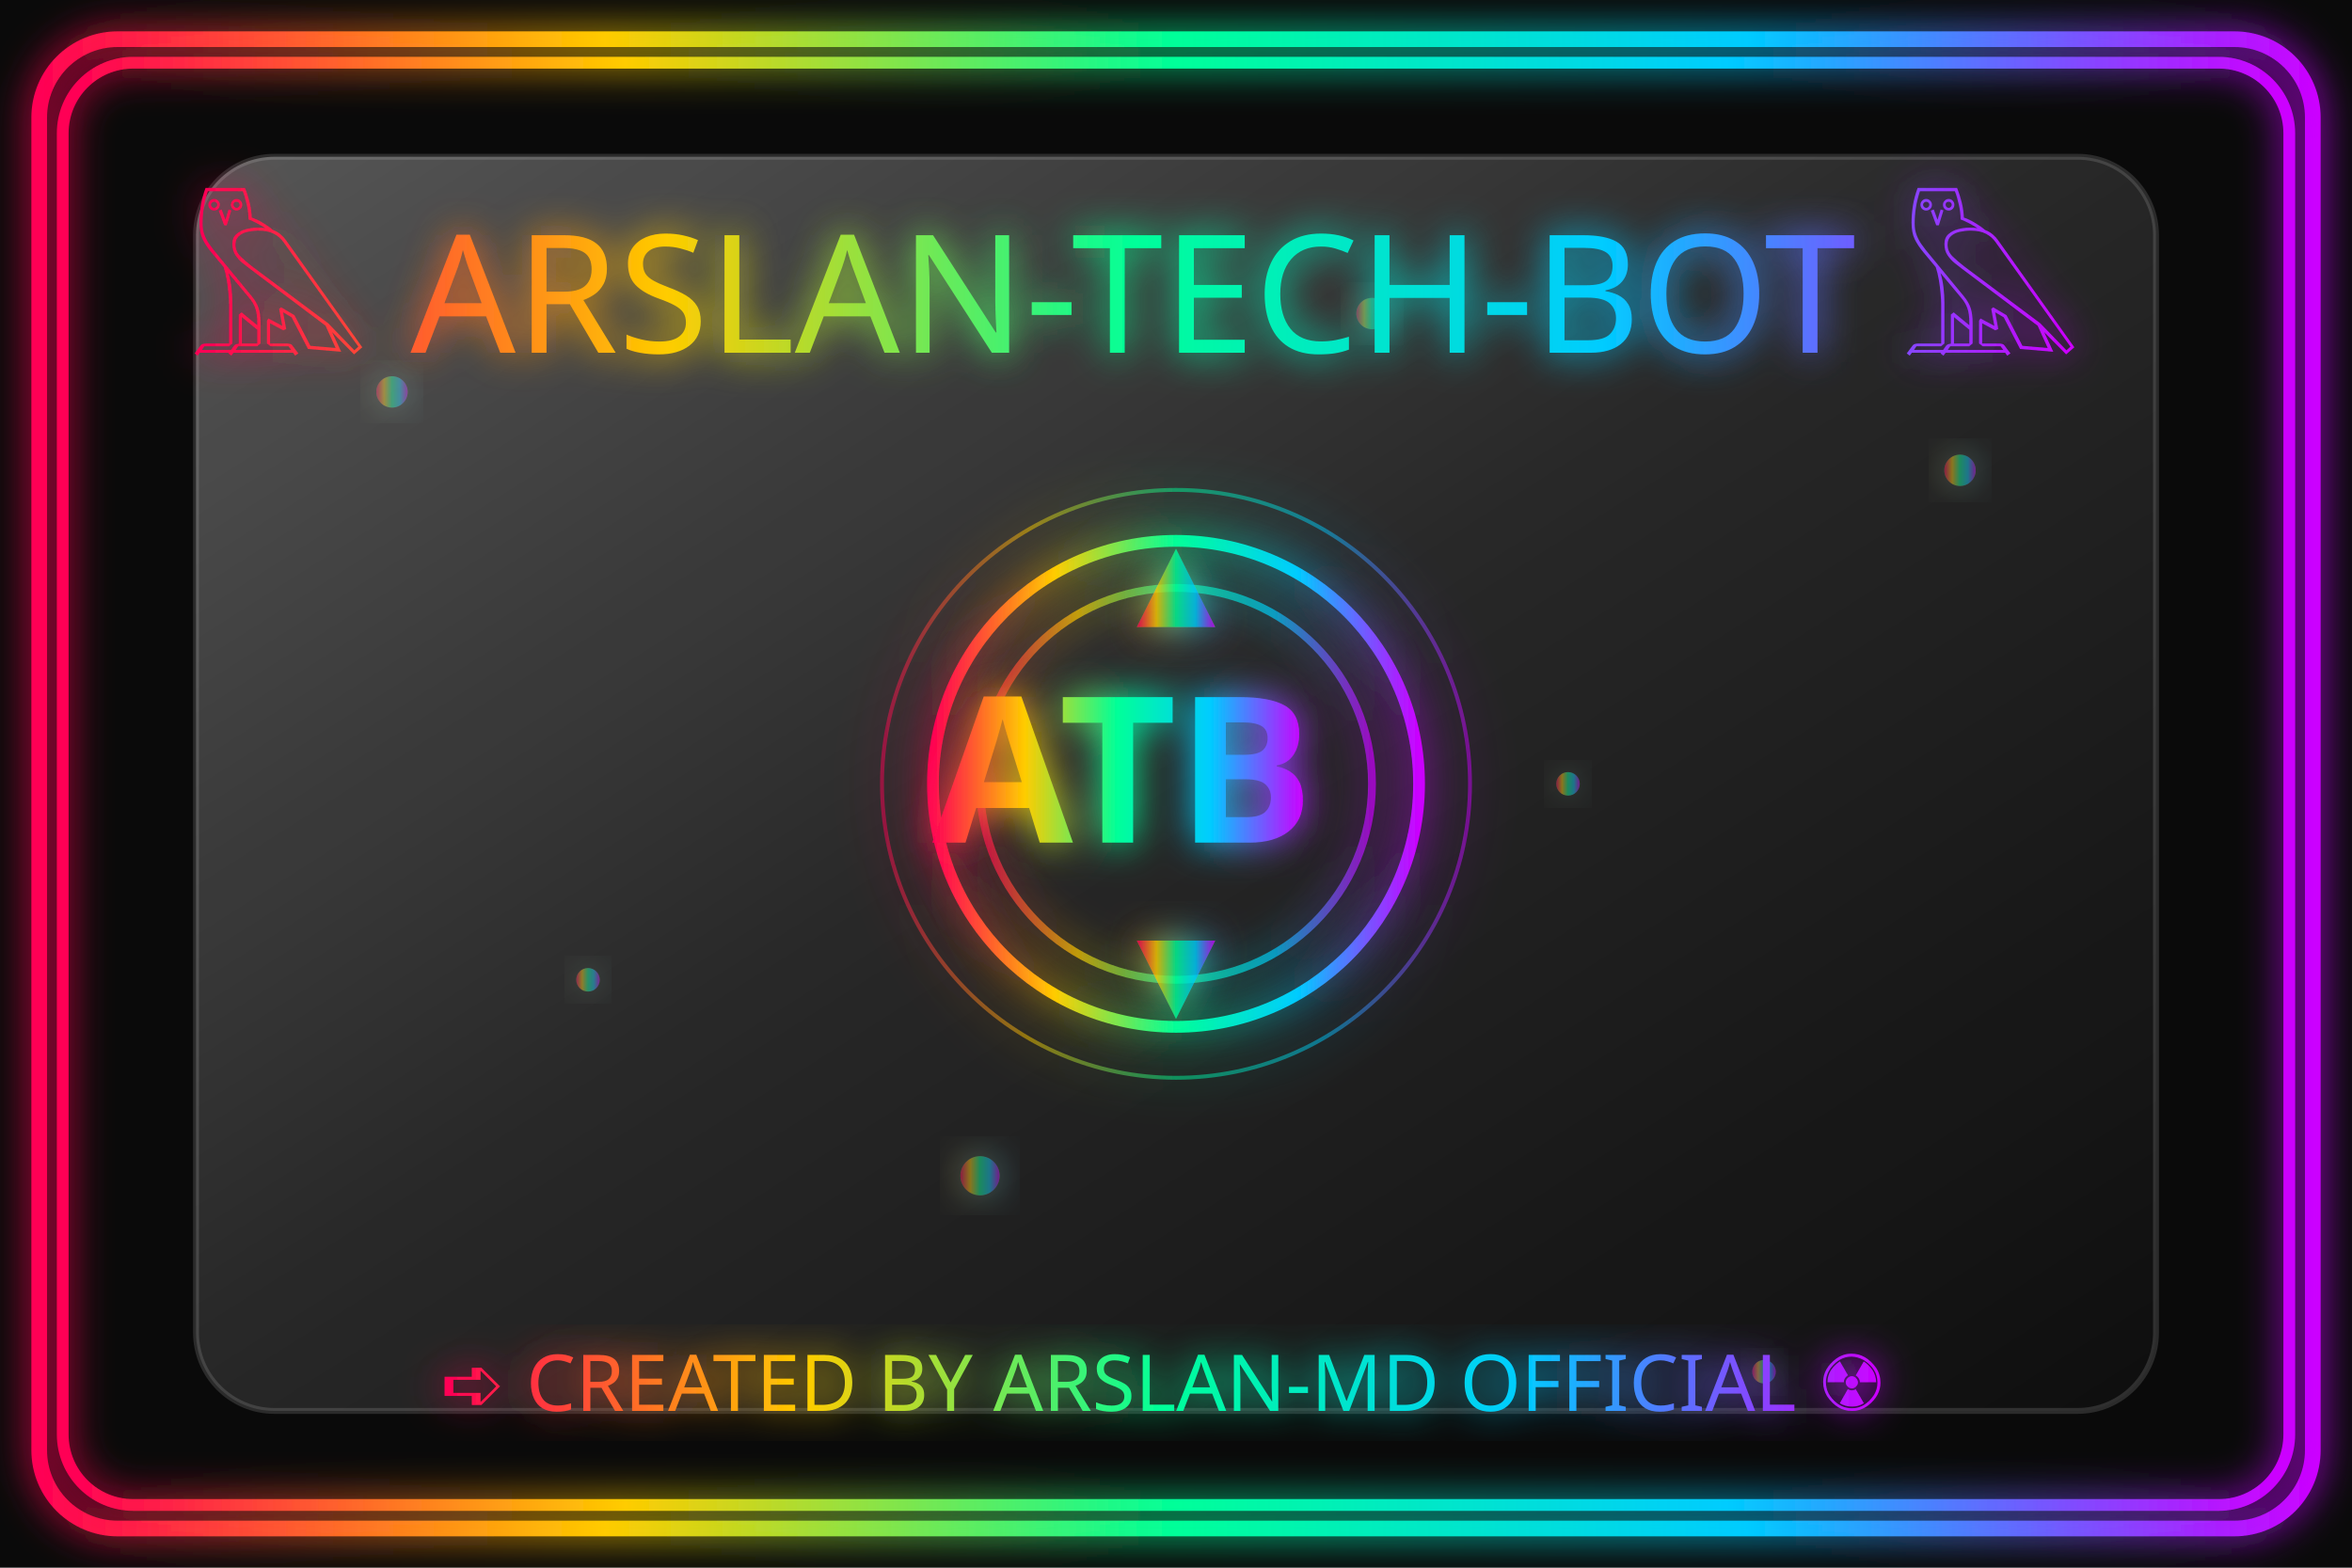
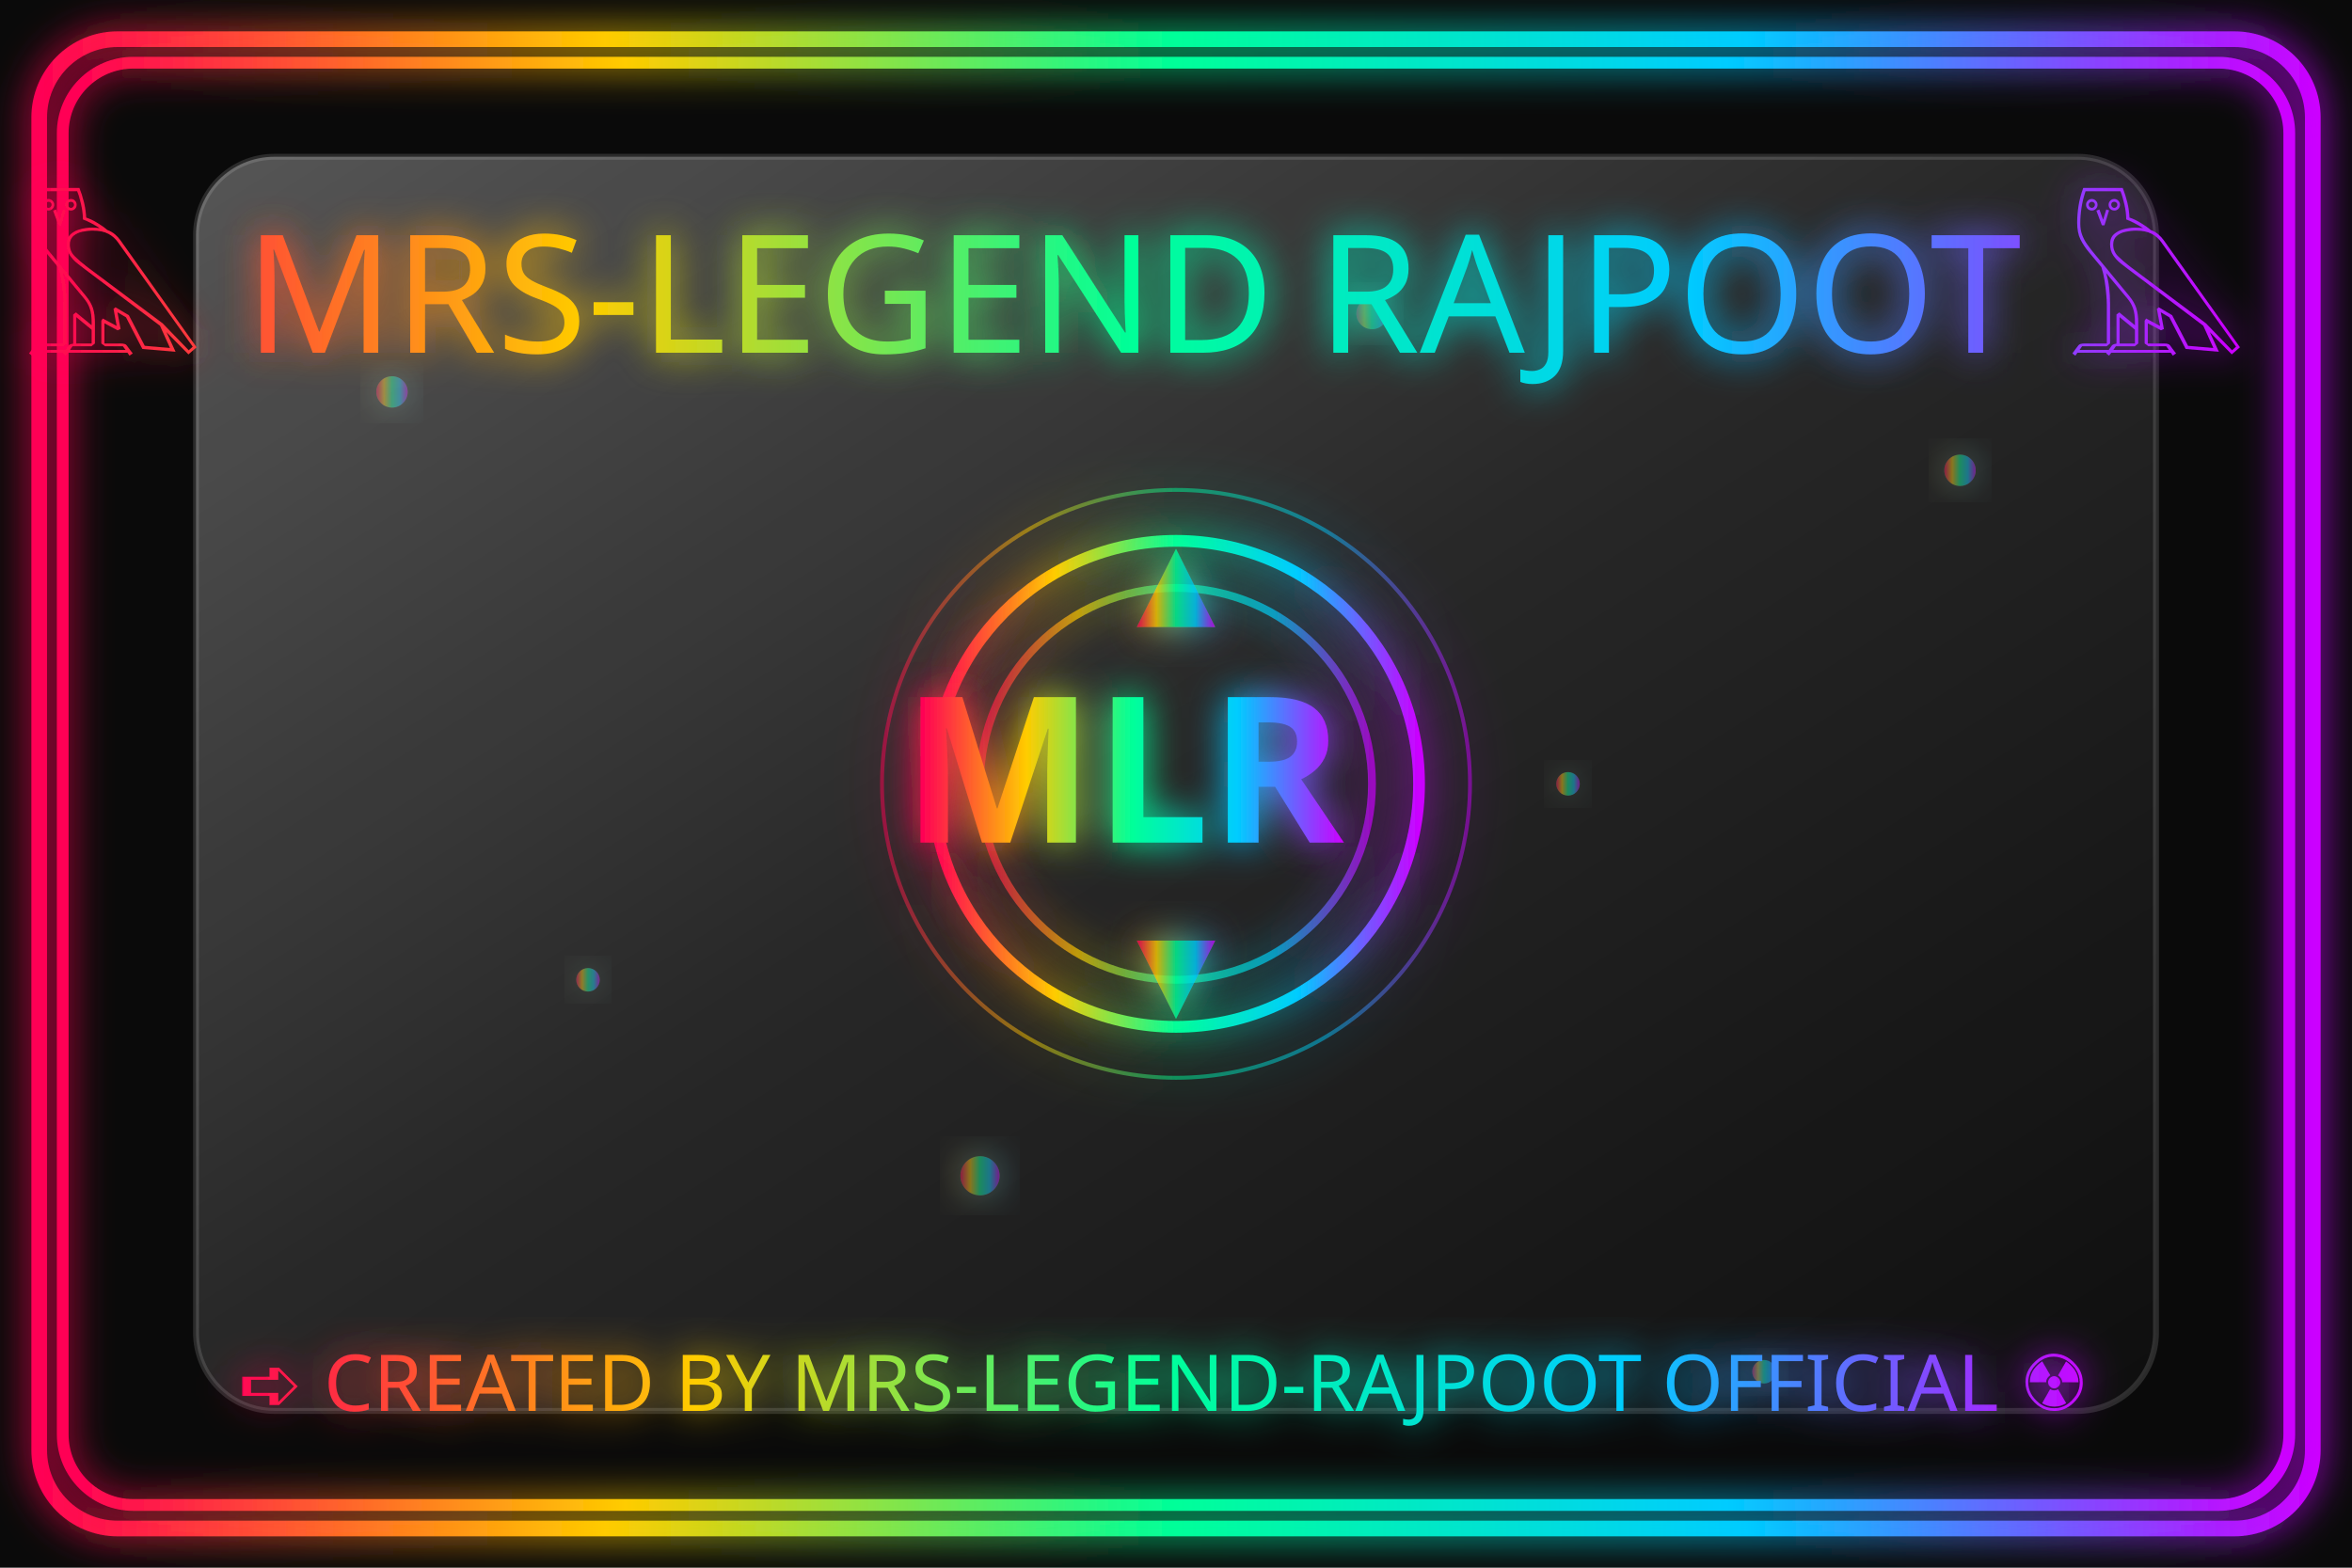
<svg xmlns="http://www.w3.org/2000/svg" width="100%" height="100%" viewBox="0 0 600 400">
  <defs>
    <linearGradient id="rainbow" x1="0%" y1="0%" x2="100%" y2="0%">
      <stop offset="0%" stop-color="#ff0055">
        <animate attributeName="offset" values="0;1" dur="3.5s" repeatCount="indefinite" />
      </stop>
      <stop offset="25%" stop-color="#ffcc00">
        <animate attributeName="offset" values="0.25;0" dur="3.5s" repeatCount="indefinite" />
      </stop>
      <stop offset="50%" stop-color="#00ff99">
        <animate attributeName="offset" values="0.5;1" dur="3.5s" repeatCount="indefinite" />
      </stop>
      <stop offset="75%" stop-color="#00ccff">
        <animate attributeName="offset" values="0.75;0.25" dur="3.5s" repeatCount="indefinite" />
      </stop>
      <stop offset="100%" stop-color="#cc00ff">
        <animate attributeName="offset" values="1;0.5" dur="3.5s" repeatCount="indefinite" />
      </stop>
    </linearGradient>
    <linearGradient id="shine" x1="0%" y1="0%" x2="100%" y2="100%">
      <stop offset="0%" stop-color="#ffffff" stop-opacity="0.3" />
      <stop offset="50%" stop-color="#ffffff" stop-opacity="0.1" />
      <stop offset="100%" stop-color="#ffffff" stop-opacity="0" />
    </linearGradient>
    <filter id="glow" x="-50%" y="-50%" width="200%" height="200%">
      <feGaussianBlur in="SourceGraphic" stdDeviation="5" result="blur" />
      <feMerge>
        <feMergeNode in="blur" />
        <feMergeNode in="SourceGraphic" />
      </feMerge>
    </filter>
  </defs>
  <rect width="100%" height="100%" fill="#0a0a0a" />
  <rect width="100%" height="100%" fill="url(#grid)" opacity="0.1" />
  <g>
    <circle cx="100" cy="100" r="4" fill="url(#rainbow)" filter="url(#glow)">
      <animate attributeName="cy" values="100;380;100" dur="6s" repeatCount="indefinite" />
      <animate attributeName="cx" values="100;500;100" dur="12s" repeatCount="indefinite" />
    </circle>
    <circle cx="400" cy="200" r="3" fill="url(#rainbow)" filter="url(#glow)">
      <animate attributeName="cy" values="200;50;200" dur="8s" repeatCount="indefinite" />
      <animate attributeName="cx" values="400;100;400" dur="10s" repeatCount="indefinite" />
    </circle>
    <circle cx="250" cy="300" r="5" fill="url(#rainbow)" filter="url(#glow)">
      <animate attributeName="cy" values="300;80;300" dur="7s" repeatCount="indefinite" />
      <animate attributeName="cx" values="250;550;250" dur="9s" repeatCount="indefinite" />
    </circle>
    <circle cx="500" cy="120" r="4" fill="url(#rainbow)" filter="url(#glow)">
      <animate attributeName="cy" values="120;350;120" dur="11s" repeatCount="indefinite" />
      <animate attributeName="cx" values="500;200;500" dur="13s" repeatCount="indefinite" />
    </circle>
    <circle cx="150" cy="250" r="3" fill="url(#rainbow)" filter="url(#glow)">
      <animate attributeName="cy" values="250;100;250" dur="9s" repeatCount="indefinite" />
      <animate attributeName="cx" values="150;450;150" dur="14s" repeatCount="indefinite" />
    </circle>
    <circle cx="350" cy="80" r="4" fill="url(#rainbow)" filter="url(#glow)">
      <animate attributeName="cy" values="80;320;80" dur="10s" repeatCount="indefinite" />
      <animate attributeName="cx" values="350;150;350" dur="11s" repeatCount="indefinite" />
    </circle>
    <circle cx="450" cy="350" r="3" fill="url(#rainbow)" filter="url(#glow)">
      <animate attributeName="cy" values="350;120;350" dur="8s" repeatCount="indefinite" />
      <animate attributeName="cx" values="450;250;450" dur="15s" repeatCount="indefinite" />
    </circle>
  </g>
  <rect x="10" y="10" width="580" height="380" rx="20" stroke="url(#rainbow)" stroke-width="4" fill="transparent" filter="url(#glow)">
    <animate attributeName="stroke-dasharray" values="20,10;50,5;10,20;20,10" dur="2s" repeatCount="indefinite" />
    <animate attributeName="stroke-width" values="4;6;4" dur="3s" repeatCount="indefinite" />
  </rect>
  <rect x="16" y="16" width="568" height="368" rx="18" stroke="url(#rainbow)" stroke-width="3" fill="transparent" filter="url(#glow)">
    <animate attributeName="stroke-dasharray" values="10,5;30,10;5,15;10,5" dur="2s" repeatCount="indefinite" />
    <animate attributeName="stroke-width" values="3;5;3" dur="3s" repeatCount="indefinite" />
  </rect>
  <rect x="50" y="40" width="500" height="320" rx="20" fill="#1118" stroke="#fff2" stroke-width="1.5" />
  <rect x="50" y="40" width="500" height="320" rx="20" fill="url(#shine)" stroke="none" />
  <text x="50%" y="90" text-anchor="middle" font-size="42" font-family="Segoe UI, Verdana, sans-serif" fill="url(#rainbow)" filter="url(#glow)">
-     𓅓 ARSLAN-TECH-BOT 𓅓
+     𓅓 MRS-LEGEND RAJPOOT 𓅓
    <animateTransform attributeName="transform" type="scale" values="1;1.03;1" dur="3s" repeatCount="indefinite" />
    <animate attributeName="opacity" values="1;0.8;1" dur="2s" repeatCount="indefinite" />
  </text>
  <circle cx="300" cy="200" r="62" fill="none" stroke="url(#rainbow)" stroke-width="3" filter="url(#glow)">
    <animateTransform attributeName="transform" type="rotate" from="0 300 200" to="360 300 200" dur="10s" repeatCount="indefinite" />
    <animate attributeName="r" values="62;70;62" dur="4s" repeatCount="indefinite" />
  </circle>
  <circle cx="300" cy="200" r="50" fill="none" stroke="url(#rainbow)" stroke-width="2" opacity="0.7" filter="url(#glow)">
    <animateTransform attributeName="transform" type="rotate" from="360 300 200" to="0 300 200" dur="8s" repeatCount="indefinite" />
  </circle>
  <circle cx="300" cy="200" r="75" fill="none" stroke="url(#rainbow)" stroke-width="1" opacity="0.5" filter="url(#glow)">
    <animateTransform attributeName="transform" type="rotate" from="0 300 200" to="360 300 200" dur="12s" repeatCount="indefinite" />
  </circle>
  <text x="300" y="215" text-anchor="middle" font-size="52" font-weight="bold" font-family="Segoe UI, Verdana, sans-serif" fill="url(#rainbow)" filter="url(#glow)">
-     ATB
+     MLR
    <animate attributeName="opacity" values="1;0.3;1" dur="4s" repeatCount="indefinite" />
    <animateTransform attributeName="transform" type="translate" values="0,0;0,-5;0,0" dur="3s" repeatCount="indefinite" />
  </text>
  <text x="50%" y="360" text-anchor="middle" font-size="20" font-family="Segoe UI, Verdana, sans-serif" fill="url(#rainbow)" filter="url(#glow)">
-     ➪ CREATED BY ARSLAN-MD OFFICIAL ☢︎︎
+     ➪ CREATED BY MRS-LEGEND-RAJPOOT OFFICIAL ☢︎︎
    <animate attributeName="opacity" values="1;0.7;1" dur="2.5s" repeatCount="indefinite" />
  </text>
  <polygon points="300,140 310,160 290,160" fill="url(#rainbow)" opacity="0.8" filter="url(#glow)">
    <animateTransform attributeName="transform" type="rotate" from="0 300 200" to="360 300 200" dur="15s" repeatCount="indefinite" />
  </polygon>
  <polygon points="300,260 310,240 290,240" fill="url(#rainbow)" opacity="0.8" filter="url(#glow)">
    <animateTransform attributeName="transform" type="rotate" from="360 300 200" to="0 300 200" dur="15s" repeatCount="indefinite" />
  </polygon>
</svg>
